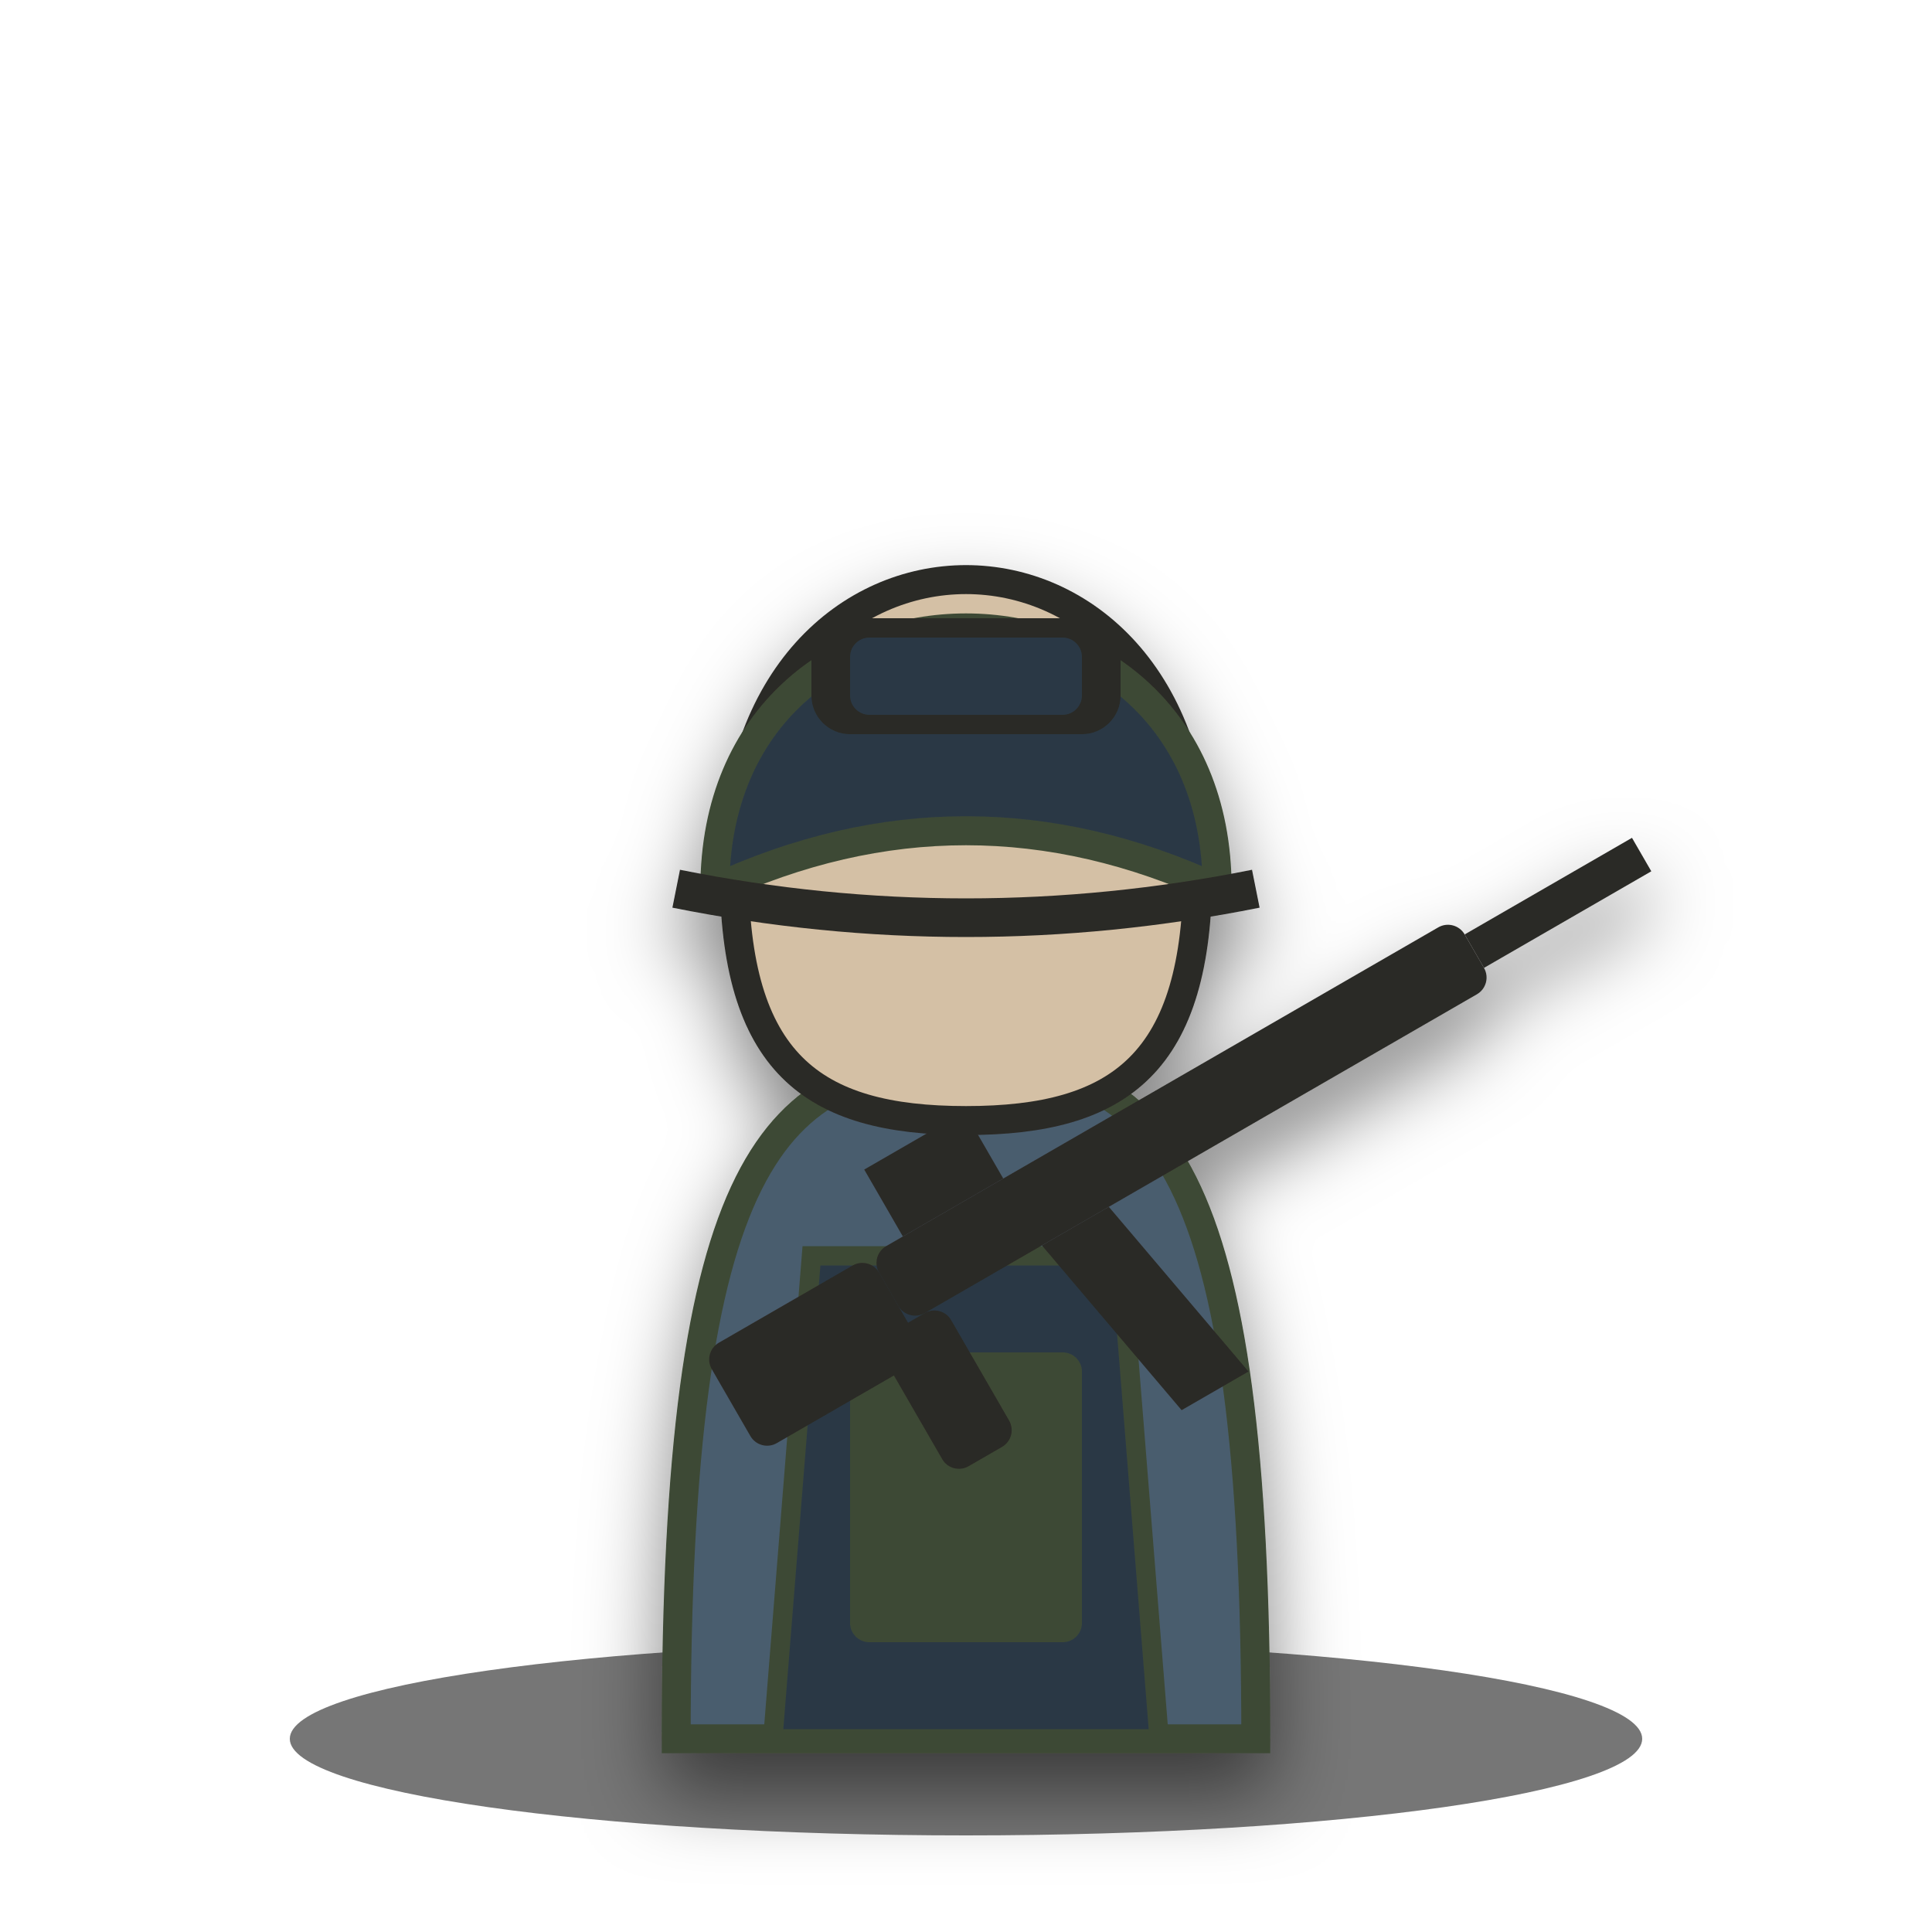
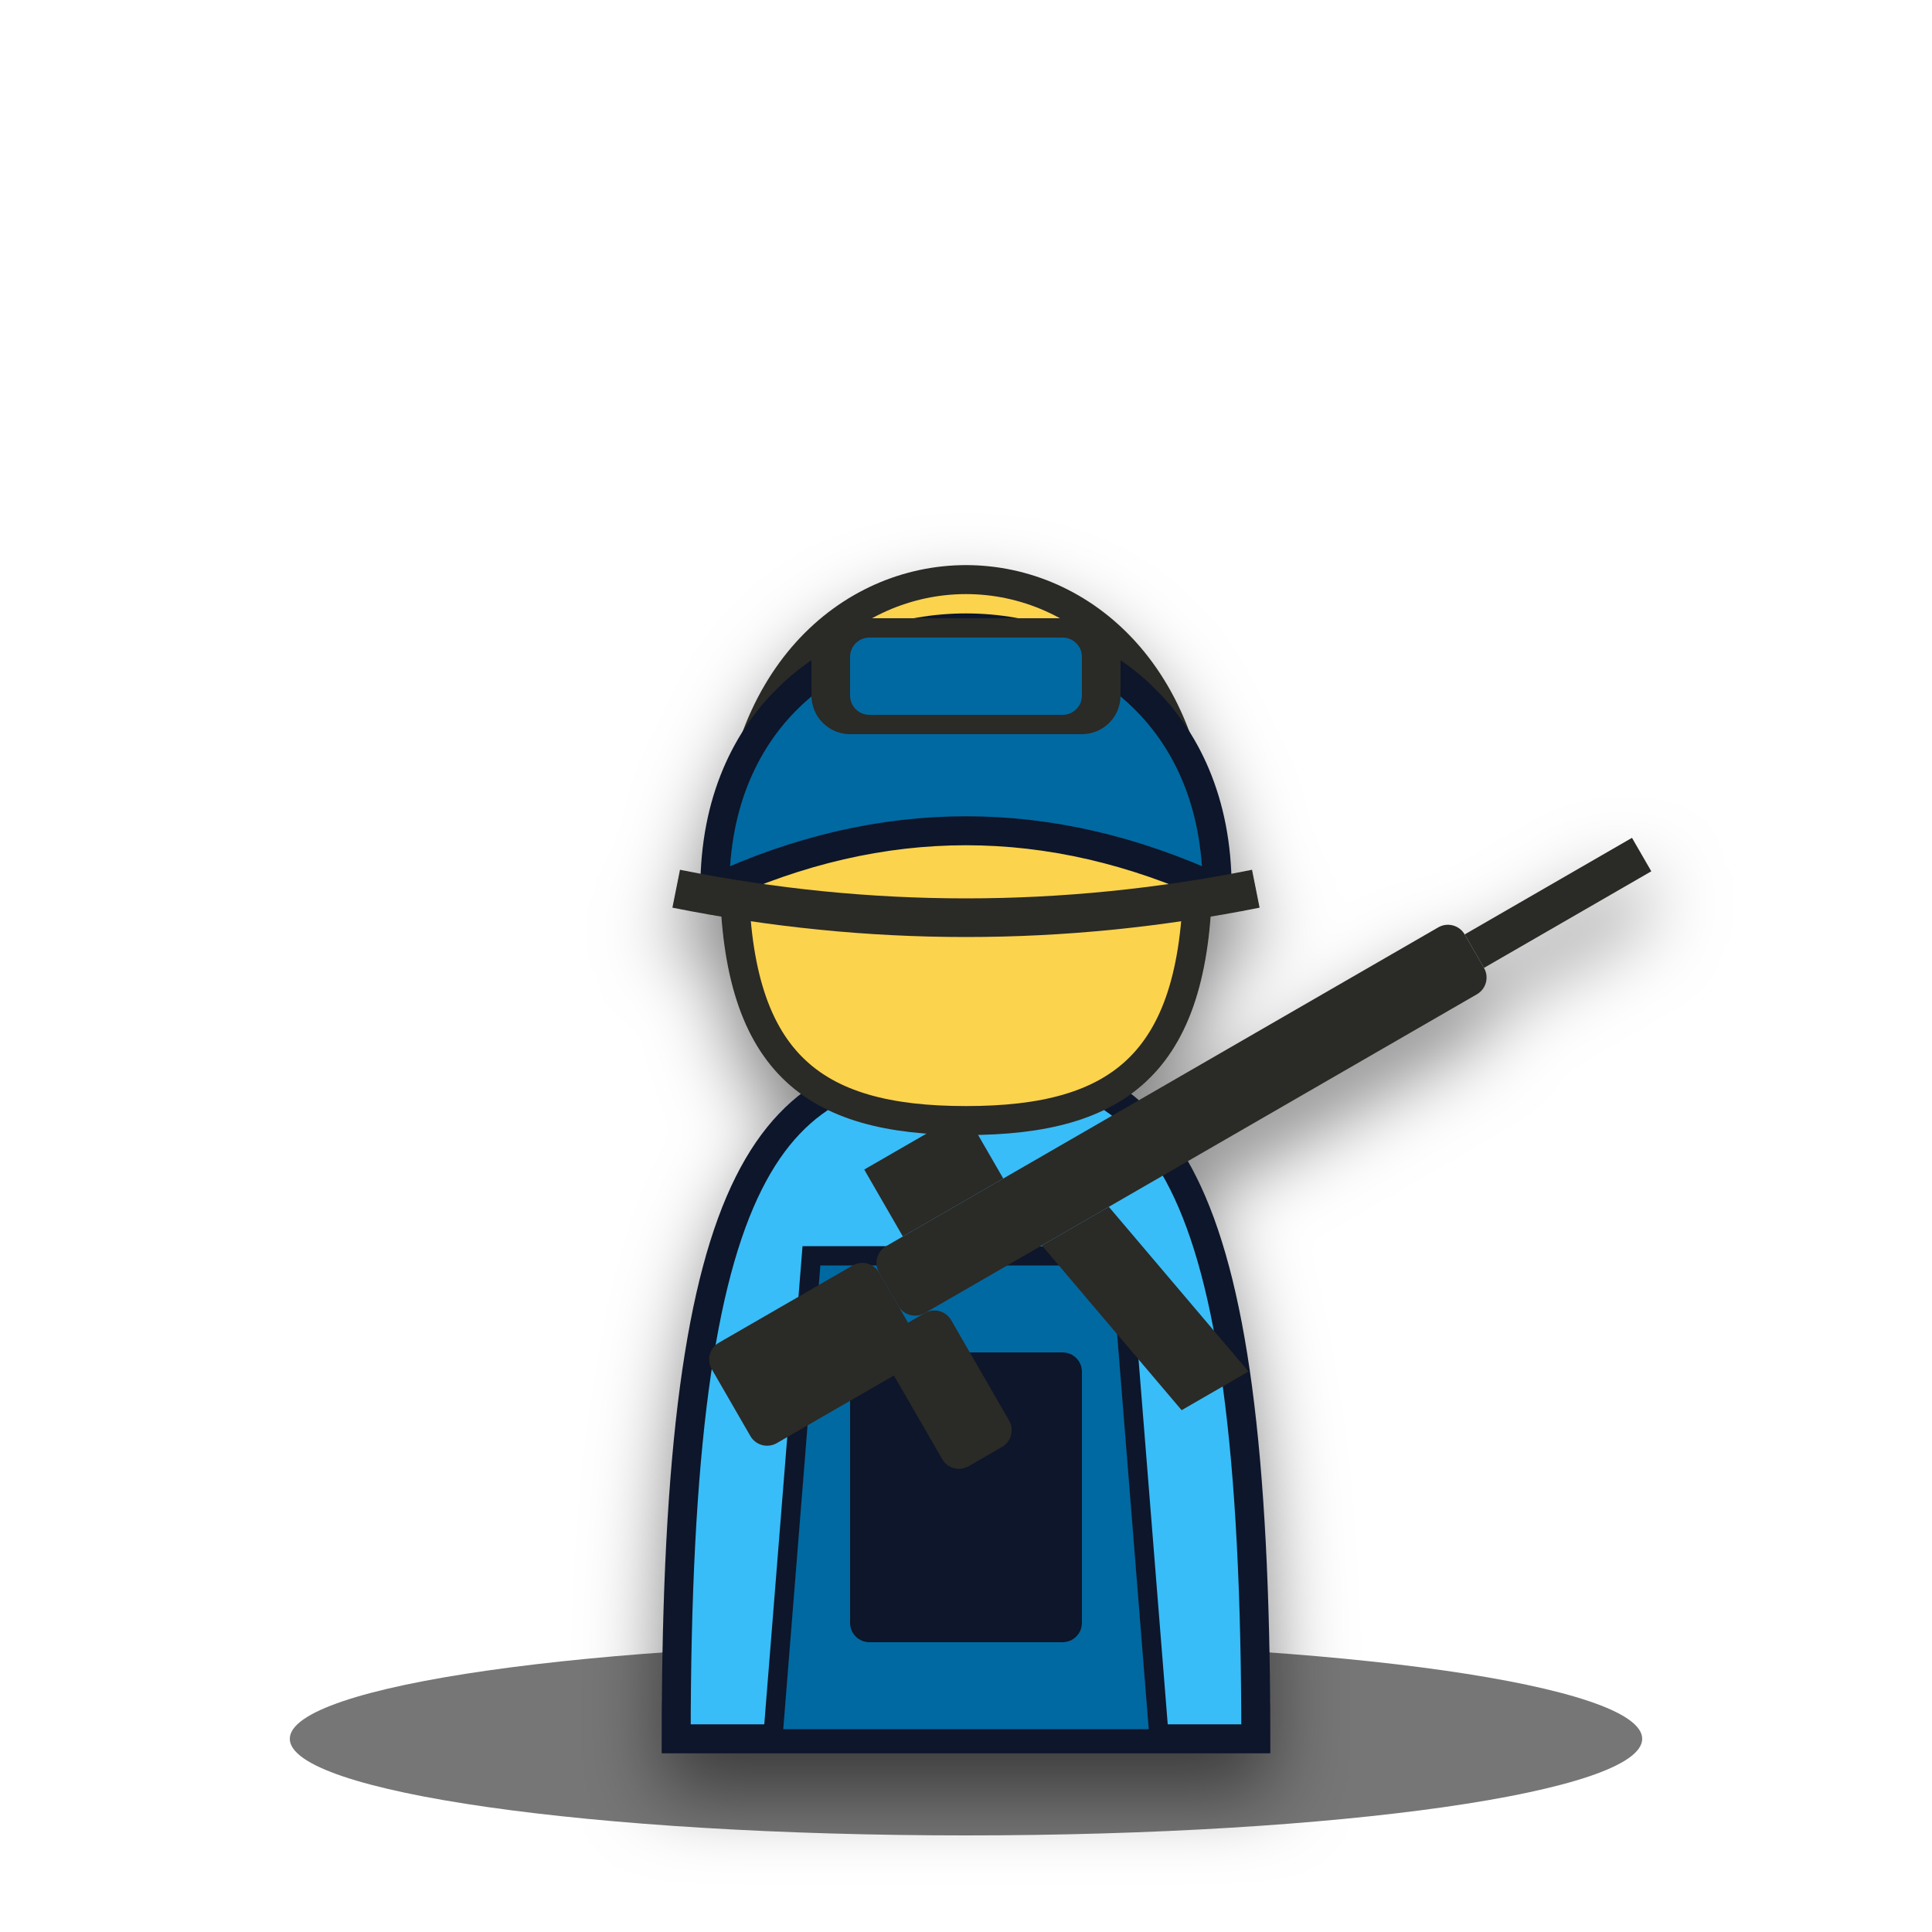
<svg xmlns="http://www.w3.org/2000/svg" viewBox="0 0 100 100">
  <defs>
    <filter id="shadow" x="-20%" y="-20%" width="140%" height="140%">
      <feDropShadow dx="0" dy="2" stdDeviation="2" flood-color="rgba(0,0,0,0.5)" />
    </filter>
  </defs>
  <ellipse cx="50" cy="90" rx="35" ry="5" fill="#1a1a1a" opacity="0.6" />
  <g filter="url(#shadow)">
-     <path d="M 35 90 C 35 60, 40 55, 50 55 C 60 55, 65 60, 65 90 Z" fill="#4a5d6e" stroke="#3d4a35" stroke-width="1.5" />
-     <path d="M 40 90 L 42 65 L 58 65 L 60 90 Z" fill="#2c3945" stroke="#3d4a35" stroke-width="1" />
-     <rect x="44" y="70" width="12" height="15" fill="#3d4a35" rx="1" />
-     <path d="M 38 45 C 38 25, 62 25, 62 45 C 62 55, 58 58, 50 58 C 42 58, 38 55, 38 45 Z" fill="#d4c0a5" stroke="#2c2a26" stroke-width="1.5" />
-     <path d="M 37 46 C 37 28, 63 28, 63 46 Q 50 40 37 46 Z" fill="#2c3945" stroke="#3d4a35" stroke-width="1.5" />
+     <path d="M 35 90 C 35 60, 40 55, 50 55 C 60 55, 65 60, 65 90 Z" fill="#38bdf8" stroke="#0f172a" stroke-width="1.5" />
+     <path d="M 40 90 L 42 65 L 58 65 L 60 90 Z" fill="#0369a1" stroke="#0f172a" stroke-width="1" />
+     <rect x="44" y="70" width="12" height="15" fill="#0f172a" rx="1" />
+     <path d="M 38 45 C 38 25, 62 25, 62 45 C 62 55, 58 58, 50 58 C 42 58, 38 55, 38 45 Z" fill="#fcd34d" stroke="#2c2a26" stroke-width="1.5" />
+     <path d="M 37 46 C 37 28, 63 28, 63 46 Q 50 40 37 46 Z" fill="#0369a1" stroke="#0f172a" stroke-width="1.5" />
    <path d="M 35 46 Q 50 49 65 46" fill="none" stroke="#2c2a26" stroke-width="2" />
    <rect x="42" y="32" width="16" height="6" rx="2" fill="#2c2a26" />
-     <rect x="44" y="33" width="12" height="4" rx="1" fill="#2c3945" />
+     <rect x="44" y="33" width="12" height="4" rx="1" fill="#0369a1" />
    <g transform="translate(45, 65) rotate(-30)">
      <rect x="0" y="0" width="35" height="4" fill="#2c2a26" rx="1" />
      <rect x="-10" y="0" width="10" height="6" fill="#2c2a26" rx="1" />
      <path d="M 8 4 L 10 15 L 14 15 L 12 4 Z" fill="#2c2a26" />
      <rect x="-2" y="4" width="4" height="8" fill="#2c2a26" rx="1" />
      <rect x="2" y="-4" width="6" height="4" fill="#2c2a26" />
      <rect x="35" y="1" width="10" height="2" fill="#2c2a26" />
    </g>
  </g>
</svg>
